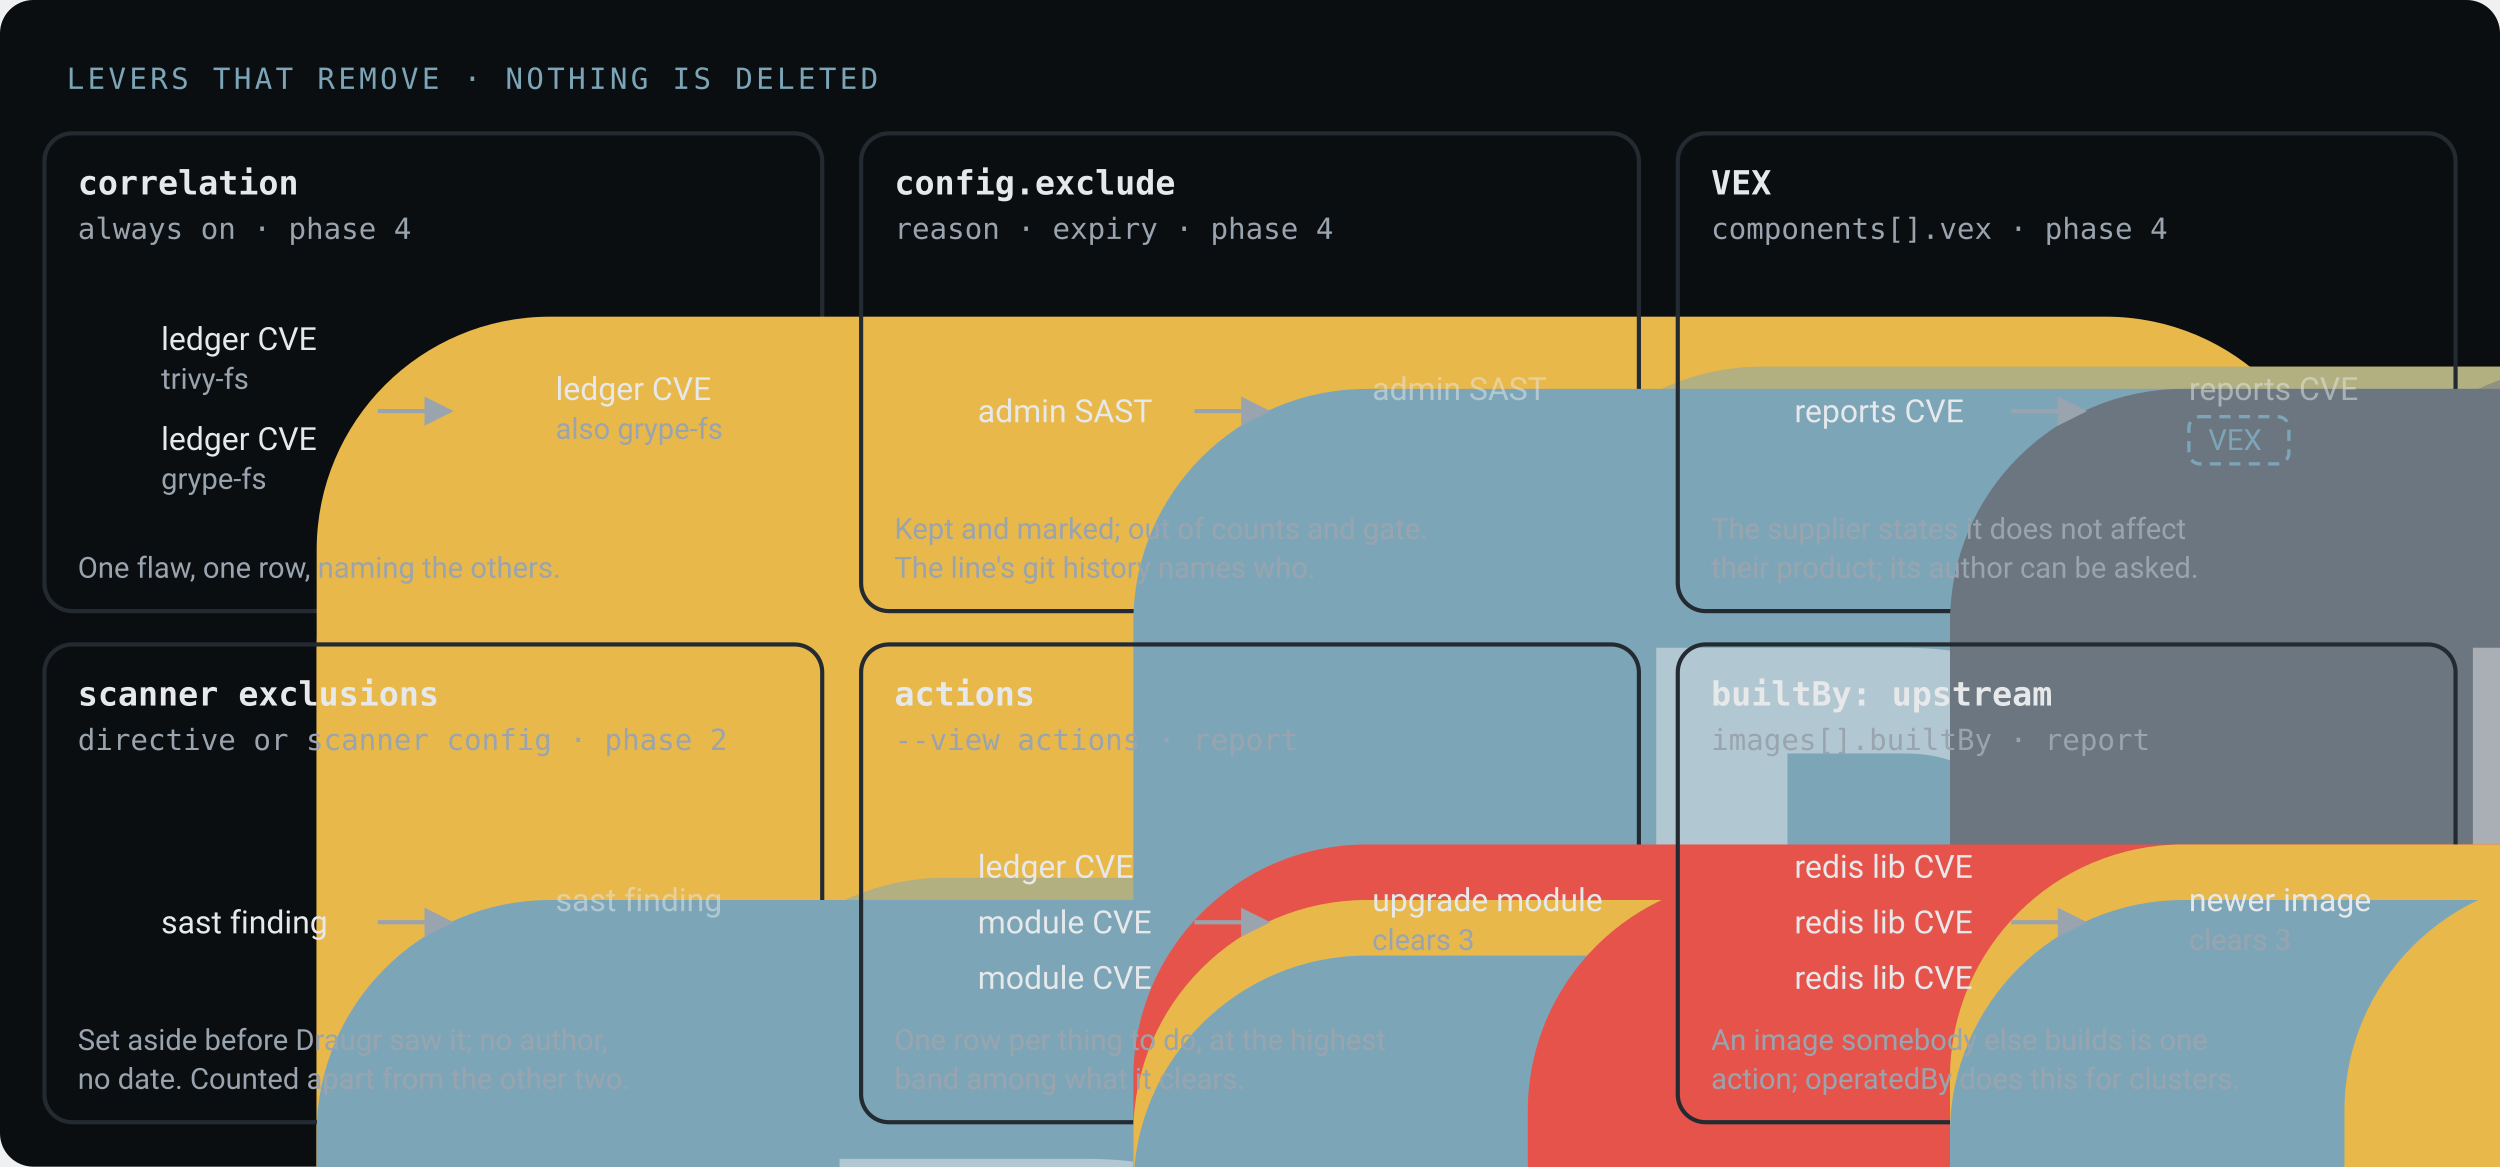
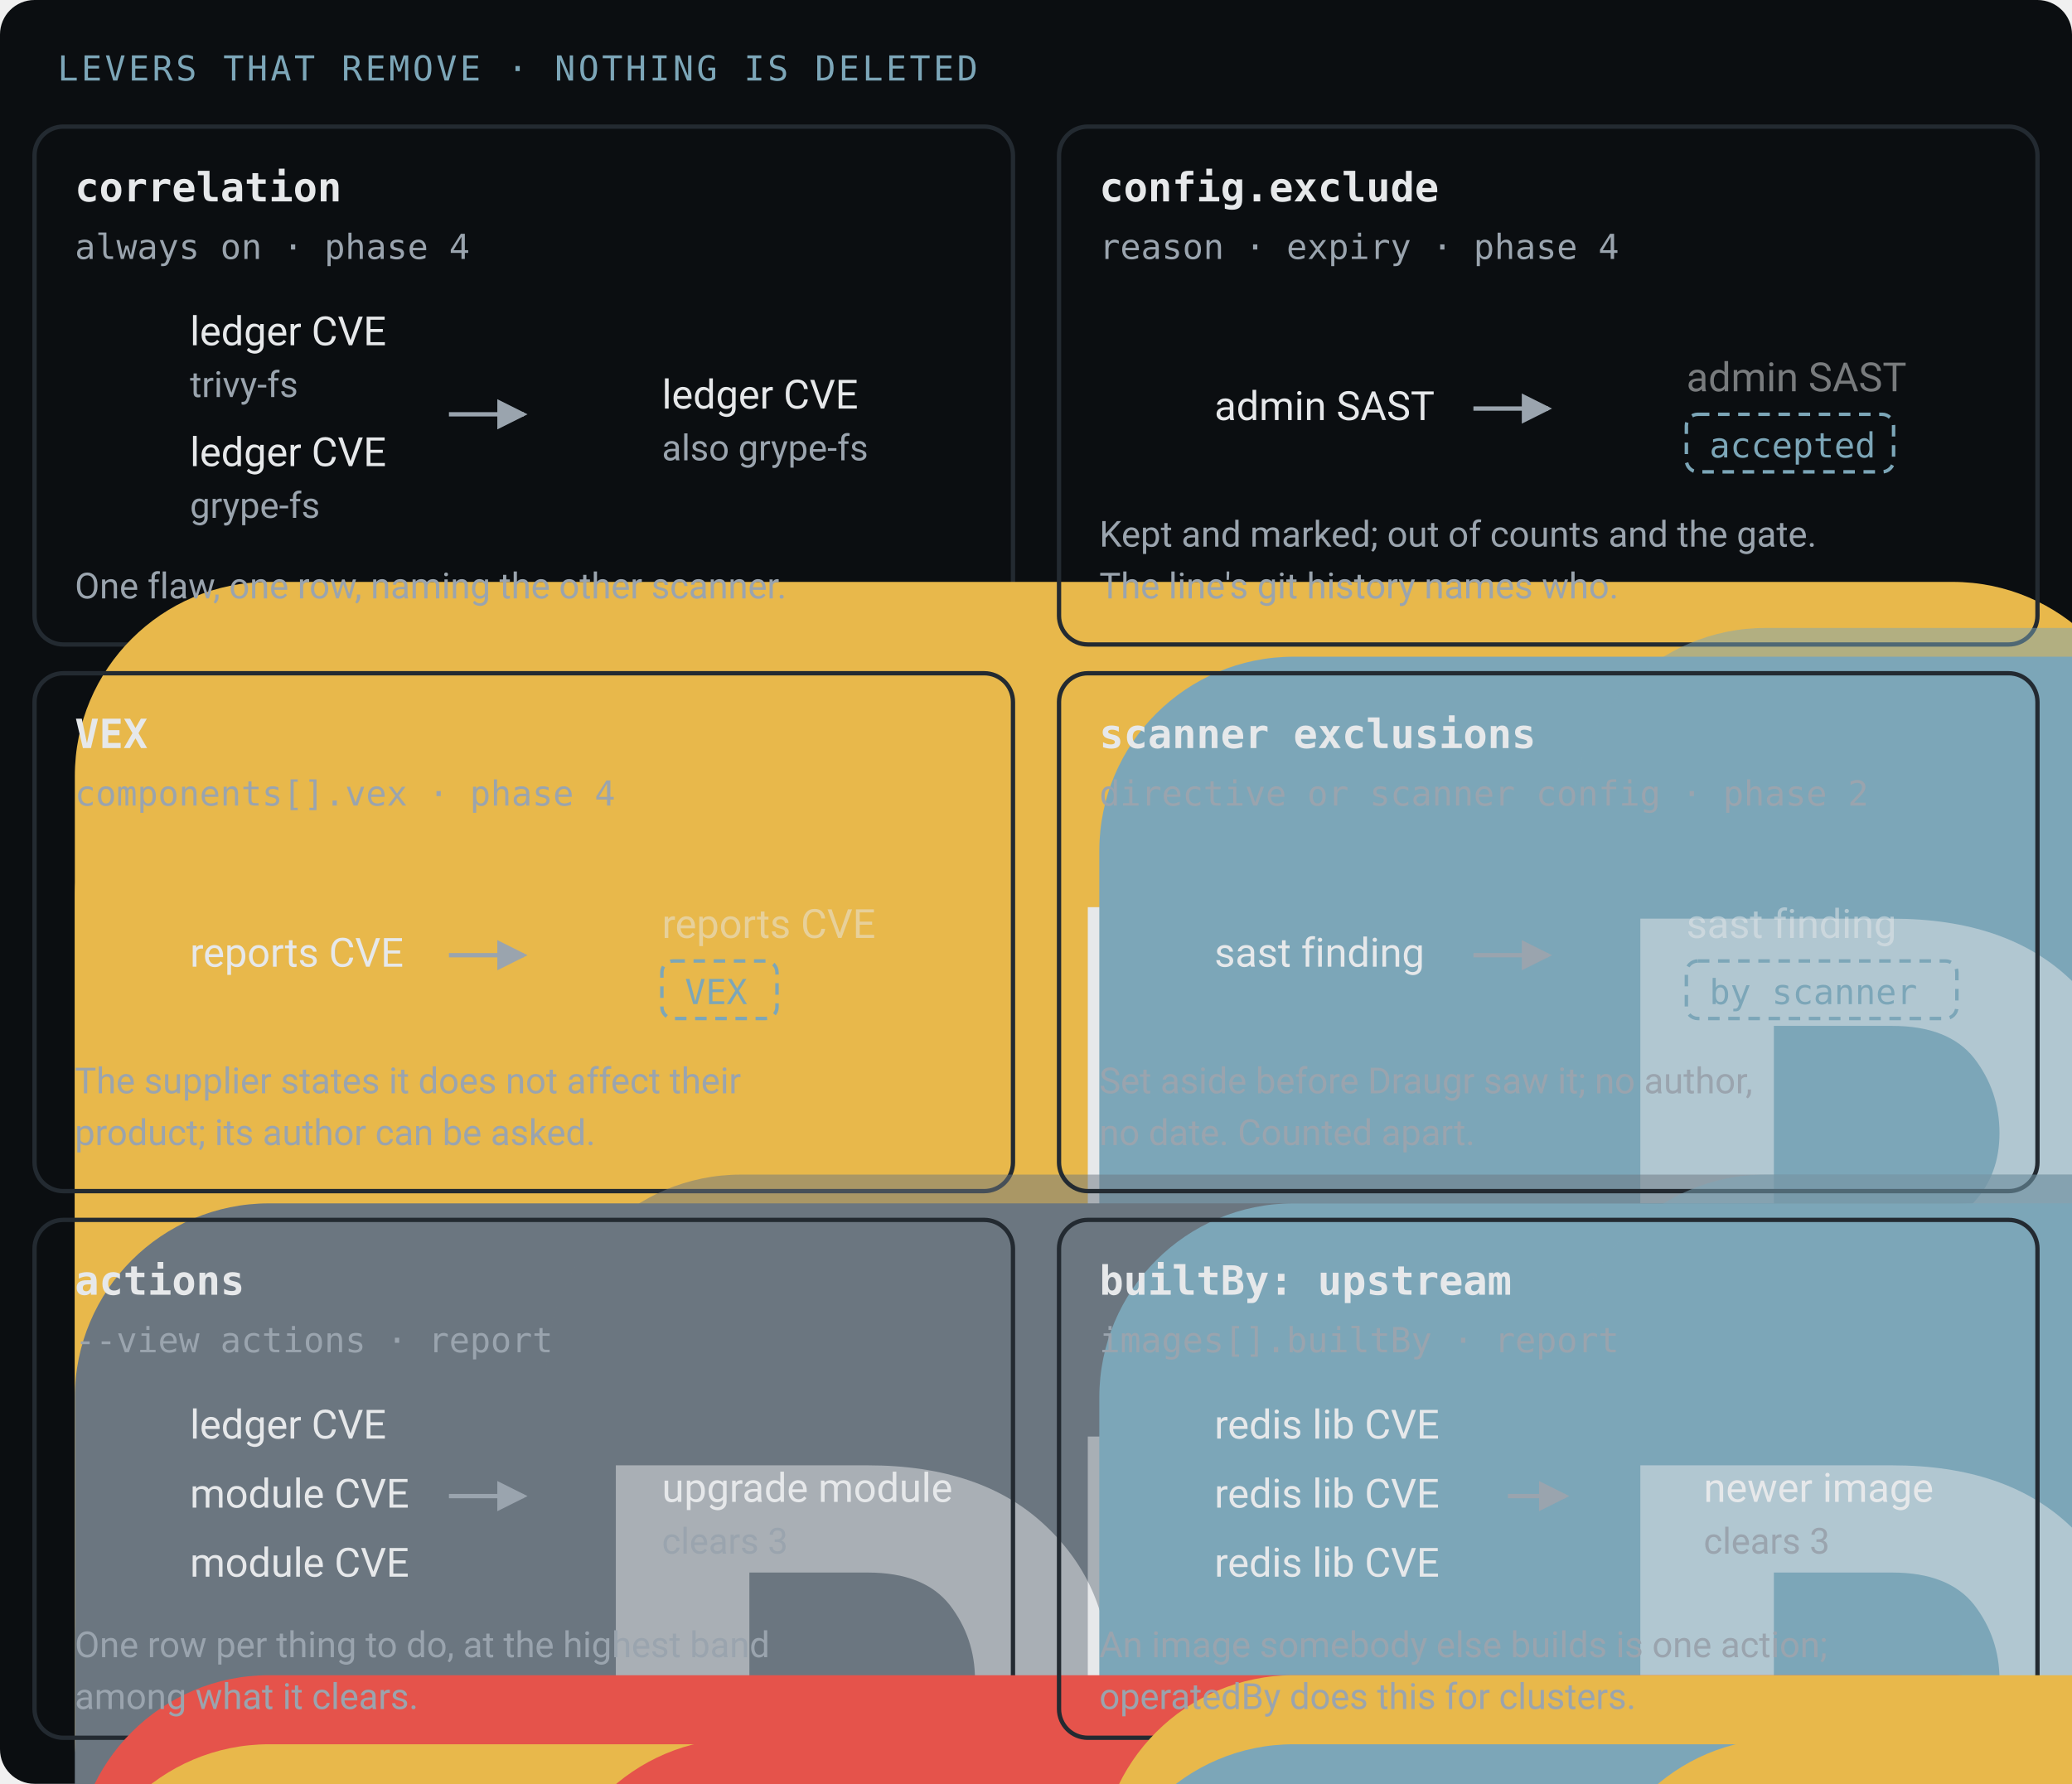
- <svg xmlns="http://www.w3.org/2000/svg" viewBox="0 0 900 420" width="900" height="420" role="img" aria-label="Six levers that make the count smaller, each shown as findings before and after, with every removed finding kept and labeled.">
+ <svg xmlns="http://www.w3.org/2000/svg" viewBox="0 0 720 620" width="720" height="620" role="img" aria-label="Six levers that make the count smaller, each shown as findings before and after, with every removed finding kept and labeled.">
  <defs>
    <style>
-       text{font-family:'Space Grotesk',system-ui,-apple-system,'Segoe UI',Roboto,Helvetica,Arial,sans-serif;fill:#E6E8EA;font-size:11.5px}
+       text{font-family:'Space Grotesk',system-ui,-apple-system,'Segoe UI',Roboto,Helvetica,Arial,sans-serif;fill:#E6E8EA;font-size:14px}
      .m{font-family:'JetBrains Mono',ui-monospace,SFMono-Regular,Menlo,Consolas,monospace}
-       .e{font-family:'JetBrains Mono',ui-monospace,SFMono-Regular,Menlo,Consolas,monospace;font-size:10.5px;letter-spacing:1.2px;fill:#7CA6B8}
-       .mu{fill:#9AA4AE}.sm{font-size:10.5px}.t{font-size:12px}.b{font-weight:700}
+       .e{font-family:'JetBrains Mono',ui-monospace,SFMono-Regular,Menlo,Consolas,monospace;font-size:12px;letter-spacing:1px;fill:#7CA6B8}
+       .mu{fill:#9AA4AE}.sm{font-size:12.5px}.k{font-size:12px}.t{font-size:14px}.b{font-weight:700}
      .pan{fill:none;stroke:#232A31;stroke-width:1.5}
      .ar{stroke:#9AA4AE;stroke-width:1.5;fill:none}
      .tag{fill:none;stroke:#7CA6B8;stroke-width:1.2;stroke-dasharray:4 3}
      .tg{fill:#7CA6B8}
    </style>
-     <symbol id="c1" viewBox="0 0 26 15" width="26" height="15">
-       <rect width="26" height="15" rx="3" fill="#E5534B" />
-       <text x="13" y="11.5" text-anchor="middle" font-family="'JetBrains Mono',ui-monospace,monospace" font-size="10" font-weight="700" fill="#0B0E11">P1</text>
+     <symbol id="c1" viewBox="0 0 32 19" width="32" height="19">
+       <rect width="32" height="19" rx="3" fill="#E5534B" />
+       <text x="16" y="14" text-anchor="middle" font-family="'JetBrains Mono',ui-monospace,monospace" font-size="12" font-weight="700" fill="#0B0E11">P1</text>
    </symbol>
-     <symbol id="c2" viewBox="0 0 26 15" width="26" height="15">
-       <rect width="26" height="15" rx="3" fill="#E8B84B" />
-       <text x="13" y="11.5" text-anchor="middle" font-family="'JetBrains Mono',ui-monospace,monospace" font-size="10" font-weight="700" fill="#16110A">P2</text>
+     <symbol id="c2" viewBox="0 0 32 19" width="32" height="19">
+       <rect width="32" height="19" rx="3" fill="#E8B84B" />
+       <text x="16" y="14" text-anchor="middle" font-family="'JetBrains Mono',ui-monospace,monospace" font-size="12" font-weight="700" fill="#16110A">P2</text>
    </symbol>
-     <symbol id="c3" viewBox="0 0 26 15" width="26" height="15">
-       <rect width="26" height="15" rx="3" fill="#7CA6B8" />
-       <text x="13" y="11.5" text-anchor="middle" font-family="'JetBrains Mono',ui-monospace,monospace" font-size="10" font-weight="700" fill="#0A1116">P3</text>
+     <symbol id="c3" viewBox="0 0 32 19" width="32" height="19">
+       <rect width="32" height="19" rx="3" fill="#7CA6B8" />
+       <text x="16" y="14" text-anchor="middle" font-family="'JetBrains Mono',ui-monospace,monospace" font-size="12" font-weight="700" fill="#0A1116">P3</text>
    </symbol>
-     <symbol id="c4" viewBox="0 0 26 15" width="26" height="15">
-       <rect width="26" height="15" rx="3" fill="#6B7680" />
-       <text x="13" y="11.5" text-anchor="middle" font-family="'JetBrains Mono',ui-monospace,monospace" font-size="10" font-weight="700" fill="#FFFFFF">P4</text>
+     <symbol id="c4" viewBox="0 0 32 19" width="32" height="19">
+       <rect width="32" height="19" rx="3" fill="#6B7680" />
+       <text x="16" y="14" text-anchor="middle" font-family="'JetBrains Mono',ui-monospace,monospace" font-size="12" font-weight="700" fill="#FFFFFF">P4</text>
    </symbol>
    <marker id="h" viewBox="0 0 8 8" refX="7" refY="4" markerWidth="7" markerHeight="7" orient="auto">
      <path d="M0 0L8 4L0 8z" fill="#9AA4AE" />
    </marker>
  </defs>
-   <rect width="900" height="420" rx="12" fill="#0B0E11" />
-   <text class="e" x="24" y="32">LEVERS THAT REMOVE · NOTHING IS DELETED</text>
-   <g transform="translate(16 48)">
-     <rect class="pan" width="280" height="172" rx="10" />
-     <text class="m b t" x="12" y="22">correlation</text>
-     <text class="m sm mu" x="12" y="38">always on · phase 4</text>
-     <use href="#c2" x="12" y="66" />
-     <text x="42" y="78">ledger CVE</text>
-     <text class="sm mu" x="42" y="92">trivy-fs</text>
-     <use href="#c2" x="12" y="102" />
-     <text x="42" y="114">ledger CVE</text>
-     <text class="sm mu" x="42" y="128">grype-fs</text>
-     <path class="ar" d="M120 100H146" marker-end="url(#h)" />
-     <use href="#c2" x="154" y="84" />
-     <text x="184" y="96">ledger CVE</text>
-     <text class="sm mu" x="184" y="110">also grype-fs</text>
-     <text class="sm mu" x="12" y="160">One flaw, one row, naming the others.</text>
+   <rect width="720" height="620" rx="12" fill="#0B0E11" />
+   <text class="e" x="20" y="28">LEVERS THAT REMOVE · NOTHING IS DELETED</text>
+   <g transform="translate(12 44)">
+     <rect class="pan" width="340" height="180" rx="10" />
+     <text class="m b t" x="14" y="26">correlation</text>
+     <text class="m k mu" x="14" y="46">always on · phase 4</text>
+     <use href="#c2" x="14" y="62" />
+     <text x="54" y="76">ledger CVE</text>
+     <text class="sm mu" x="54" y="94">trivy-fs</text>
+     <use href="#c2" x="14" y="104" />
+     <text x="54" y="118">ledger CVE</text>
+     <text class="sm mu" x="54" y="136">grype-fs</text>
+     <path class="ar" d="M144 100H170" marker-end="url(#h)" />
+     <use href="#c2" x="178" y="84" />
+     <text x="218" y="98">ledger CVE</text>
+     <text class="sm mu" x="218" y="116">also grype-fs</text>
+     <text class="sm mu" x="14" y="164">One flaw, one row, naming the other scanner.</text>
  </g>
-   <g transform="translate(310 48)">
-     <rect class="pan" width="280" height="172" rx="10" />
-     <text class="m b t" x="12" y="22">config.exclude</text>
-     <text class="m sm mu" x="12" y="38">reason · expiry · phase 4</text>
-     <use href="#c3" x="12" y="92" />
-     <text x="42" y="104">admin SAST</text>
-     <path class="ar" d="M120 100H146" marker-end="url(#h)" />
+   <g transform="translate(368 44)">
+     <rect class="pan" width="340" height="180" rx="10" />
+     <text class="m b t" x="14" y="26">config.exclude</text>
+     <text class="m k mu" x="14" y="46">reason · expiry · phase 4</text>
+     <use href="#c3" x="14" y="88" />
+     <text x="54" y="102">admin SAST</text>
+     <path class="ar" d="M144 98H170" marker-end="url(#h)" />
    <g opacity=".5">
-       <use href="#c3" x="154" y="84" />
-       <text x="184" y="96">admin SAST</text>
+       <use href="#c3" x="178" y="78" />
+       <text x="218" y="92">admin SAST</text>
    </g>
-     <rect class="tag" x="184" y="102" width="62" height="17" rx="4" />
-     <text class="sm tg" x="191" y="114">accepted</text>
-     <text class="sm mu" x="12" y="146">Kept and marked; out of counts and gate.</text>
-     <text class="sm mu" x="12" y="160">The line's git history names who.</text>
+     <rect class="tag" x="218" y="100" width="72" height="20" rx="4" />
+     <text class="m k tg" x="226" y="115">accepted</text>
+     <text class="sm mu" x="14" y="146">Kept and marked; out of counts and the gate.</text>
+     <text class="sm mu" x="14" y="164">The line's git history names who.</text>
  </g>
-   <g transform="translate(604 48)">
-     <rect class="pan" width="280" height="172" rx="10" />
-     <text class="m b t" x="12" y="22">VEX</text>
-     <text class="m sm mu" x="12" y="38">components[].vex · phase 4</text>
-     <use href="#c4" x="12" y="92" />
-     <text x="42" y="104">reports CVE</text>
-     <path class="ar" d="M120 100H146" marker-end="url(#h)" />
+   <g transform="translate(12 234)">
+     <rect class="pan" width="340" height="180" rx="10" />
+     <text class="m b t" x="14" y="26">VEX</text>
+     <text class="m k mu" x="14" y="46">components[].vex · phase 4</text>
+     <use href="#c4" x="14" y="88" />
+     <text x="54" y="102">reports CVE</text>
+     <path class="ar" d="M144 98H170" marker-end="url(#h)" />
    <g opacity=".5">
-       <use href="#c4" x="154" y="84" />
-       <text x="184" y="96">reports CVE</text>
+       <use href="#c4" x="178" y="78" />
+       <text x="218" y="92">reports CVE</text>
    </g>
-     <rect class="tag" x="184" y="102" width="36" height="17" rx="4" />
-     <text class="sm tg" x="191" y="114">VEX</text>
-     <text class="sm mu" x="12" y="146">The supplier states it does not affect</text>
-     <text class="sm mu" x="12" y="160">their product; its author can be asked.</text>
+     <rect class="tag" x="218" y="100" width="40" height="20" rx="4" />
+     <text class="m k tg" x="226" y="115">VEX</text>
+     <text class="sm mu" x="14" y="146">The supplier states it does not affect their</text>
+     <text class="sm mu" x="14" y="164">product; its author can be asked.</text>
  </g>
-   <g transform="translate(16 232)">
-     <rect class="pan" width="280" height="172" rx="10" />
-     <text class="m b t" x="12" y="22">scanner exclusions</text>
-     <text class="m sm mu" x="12" y="38">directive or scanner config · phase 2</text>
-     <use href="#c3" x="12" y="92" />
-     <text x="42" y="104">sast finding</text>
-     <path class="ar" d="M120 100H146" marker-end="url(#h)" />
+   <g transform="translate(368 234)">
+     <rect class="pan" width="340" height="180" rx="10" />
+     <text class="m b t" x="14" y="26">scanner exclusions</text>
+     <text class="m k mu" x="14" y="46">directive or scanner config · phase 2</text>
+     <use href="#c3" x="14" y="88" />
+     <text x="54" y="102">sast finding</text>
+     <path class="ar" d="M144 98H170" marker-end="url(#h)" />
    <g opacity=".5">
-       <use href="#c3" x="154" y="84" />
-       <text x="184" y="96">sast finding</text>
+       <use href="#c3" x="178" y="78" />
+       <text x="218" y="92">sast finding</text>
    </g>
-     <rect class="tag" x="184" y="102" width="66" height="17" rx="4" />
-     <text class="sm tg" x="191" y="114">by scanner</text>
-     <text class="sm mu" x="12" y="146">Set aside before Draugr saw it; no author,</text>
-     <text class="sm mu" x="12" y="160">no date. Counted apart from the other two.</text>
+     <rect class="tag" x="218" y="100" width="94" height="20" rx="4" />
+     <text class="m k tg" x="226" y="115">by scanner</text>
+     <text class="sm mu" x="14" y="146">Set aside before Draugr saw it; no author,</text>
+     <text class="sm mu" x="14" y="164">no date. Counted apart.</text>
  </g>
-   <g transform="translate(310 232)">
-     <rect class="pan" width="280" height="172" rx="10" />
-     <text class="m b t" x="12" y="22">actions</text>
-     <text class="m sm mu" x="12" y="38">--view actions · report</text>
-     <use href="#c1" x="12" y="72" />
-     <text x="42" y="84">ledger CVE</text>
-     <use href="#c2" x="12" y="92" />
-     <text x="42" y="104">module CVE</text>
-     <use href="#c3" x="12" y="112" />
-     <text x="42" y="124">module CVE</text>
-     <path class="ar" d="M120 100H146" marker-end="url(#h)" />
-     <use href="#c1" x="154" y="84" />
-     <text x="184" y="96">upgrade module</text>
-     <text class="sm mu" x="184" y="110">clears 3</text>
-     <text class="sm mu" x="12" y="146">One row per thing to do, at the highest</text>
-     <text class="sm mu" x="12" y="160">band among what it clears.</text>
+   <g transform="translate(12 424)">
+     <rect class="pan" width="340" height="180" rx="10" />
+     <text class="m b t" x="14" y="26">actions</text>
+     <text class="m k mu" x="14" y="46">--view actions · report</text>
+     <use href="#c1" x="14" y="62" />
+     <text x="54" y="76">ledger CVE</text>
+     <use href="#c2" x="14" y="86" />
+     <text x="54" y="100">module CVE</text>
+     <use href="#c3" x="14" y="110" />
+     <text x="54" y="124">module CVE</text>
+     <path class="ar" d="M144 96H170" marker-end="url(#h)" />
+     <use href="#c1" x="178" y="84" />
+     <text x="218" y="98">upgrade module</text>
+     <text class="sm mu" x="218" y="116">clears 3</text>
+     <text class="sm mu" x="14" y="152">One row per thing to do, at the highest band</text>
+     <text class="sm mu" x="14" y="170">among what it clears.</text>
  </g>
-   <g transform="translate(604 232)">
-     <rect class="pan" width="280" height="172" rx="10" />
-     <text class="m b t" x="12" y="22">builtBy: upstream</text>
-     <text class="m sm mu" x="12" y="38">images[].builtBy · report</text>
-     <use href="#c2" x="12" y="72" />
-     <text x="42" y="84">redis lib CVE</text>
-     <use href="#c3" x="12" y="92" />
-     <text x="42" y="104">redis lib CVE</text>
-     <use href="#c3" x="12" y="112" />
-     <text x="42" y="124">redis lib CVE</text>
-     <path class="ar" d="M120 100H146" marker-end="url(#h)" />
-     <use href="#c2" x="154" y="84" />
-     <text x="184" y="96">newer image</text>
-     <text class="sm mu" x="184" y="110">clears 3</text>
-     <text class="sm mu" x="12" y="146">An image somebody else builds is one</text>
-     <text class="sm mu" x="12" y="160">action; operatedBy does this for clusters.</text>
+   <g transform="translate(368 424)">
+     <rect class="pan" width="340" height="180" rx="10" />
+     <text class="m b t" x="14" y="26">builtBy: upstream</text>
+     <text class="m k mu" x="14" y="46">images[].builtBy · report</text>
+     <use href="#c2" x="14" y="62" />
+     <text x="54" y="76">redis lib CVE</text>
+     <use href="#c3" x="14" y="86" />
+     <text x="54" y="100">redis lib CVE</text>
+     <use href="#c3" x="14" y="110" />
+     <text x="54" y="124">redis lib CVE</text>
+     <path class="ar" d="M156 96H176" marker-end="url(#h)" />
+     <use href="#c2" x="184" y="84" />
+     <text x="224" y="98">newer image</text>
+     <text class="sm mu" x="224" y="116">clears 3</text>
+     <text class="sm mu" x="14" y="152">An image somebody else builds is one action;</text>
+     <text class="sm mu" x="14" y="170">operatedBy does this for clusters.</text>
  </g>
</svg>
